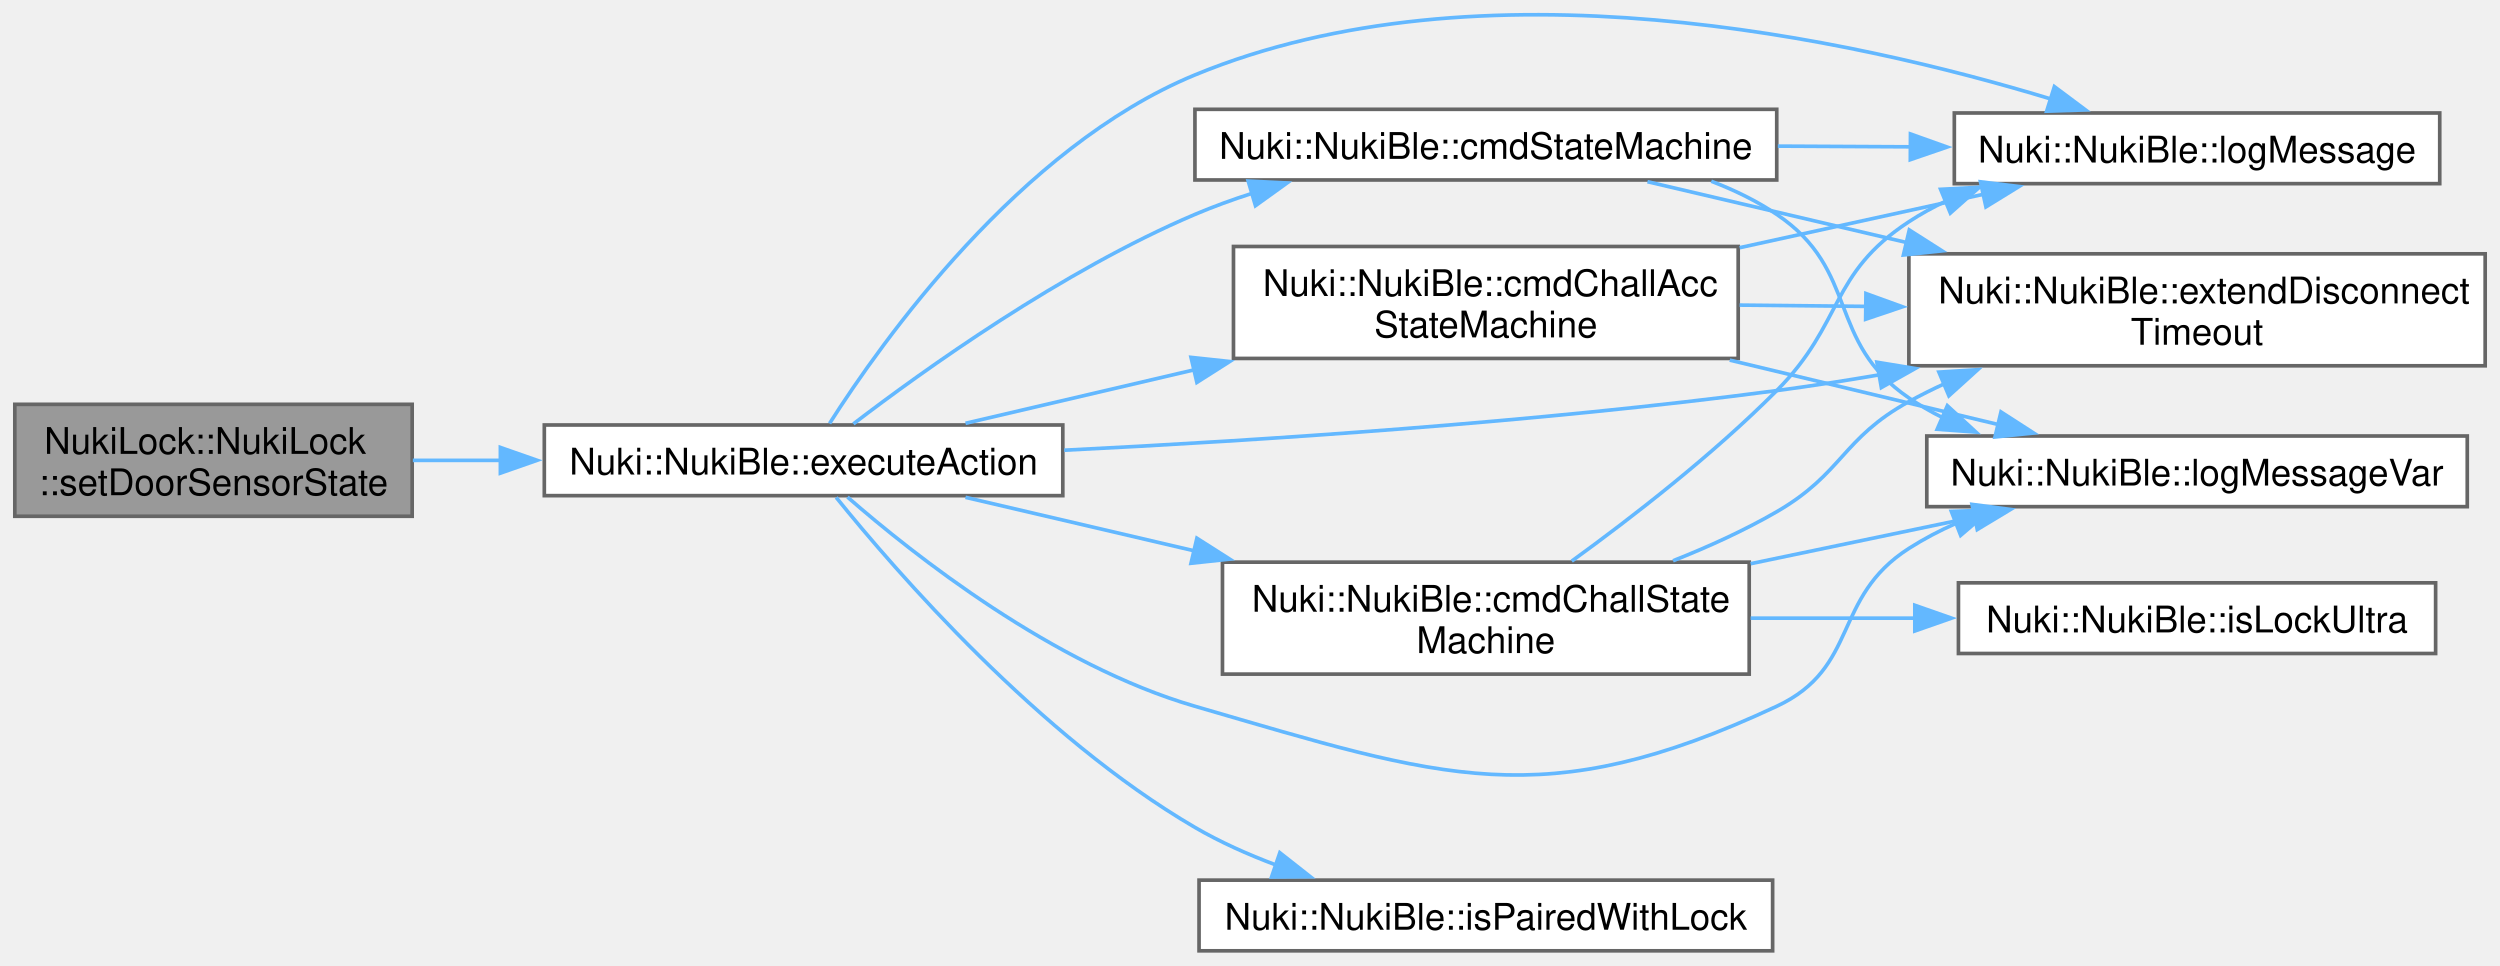
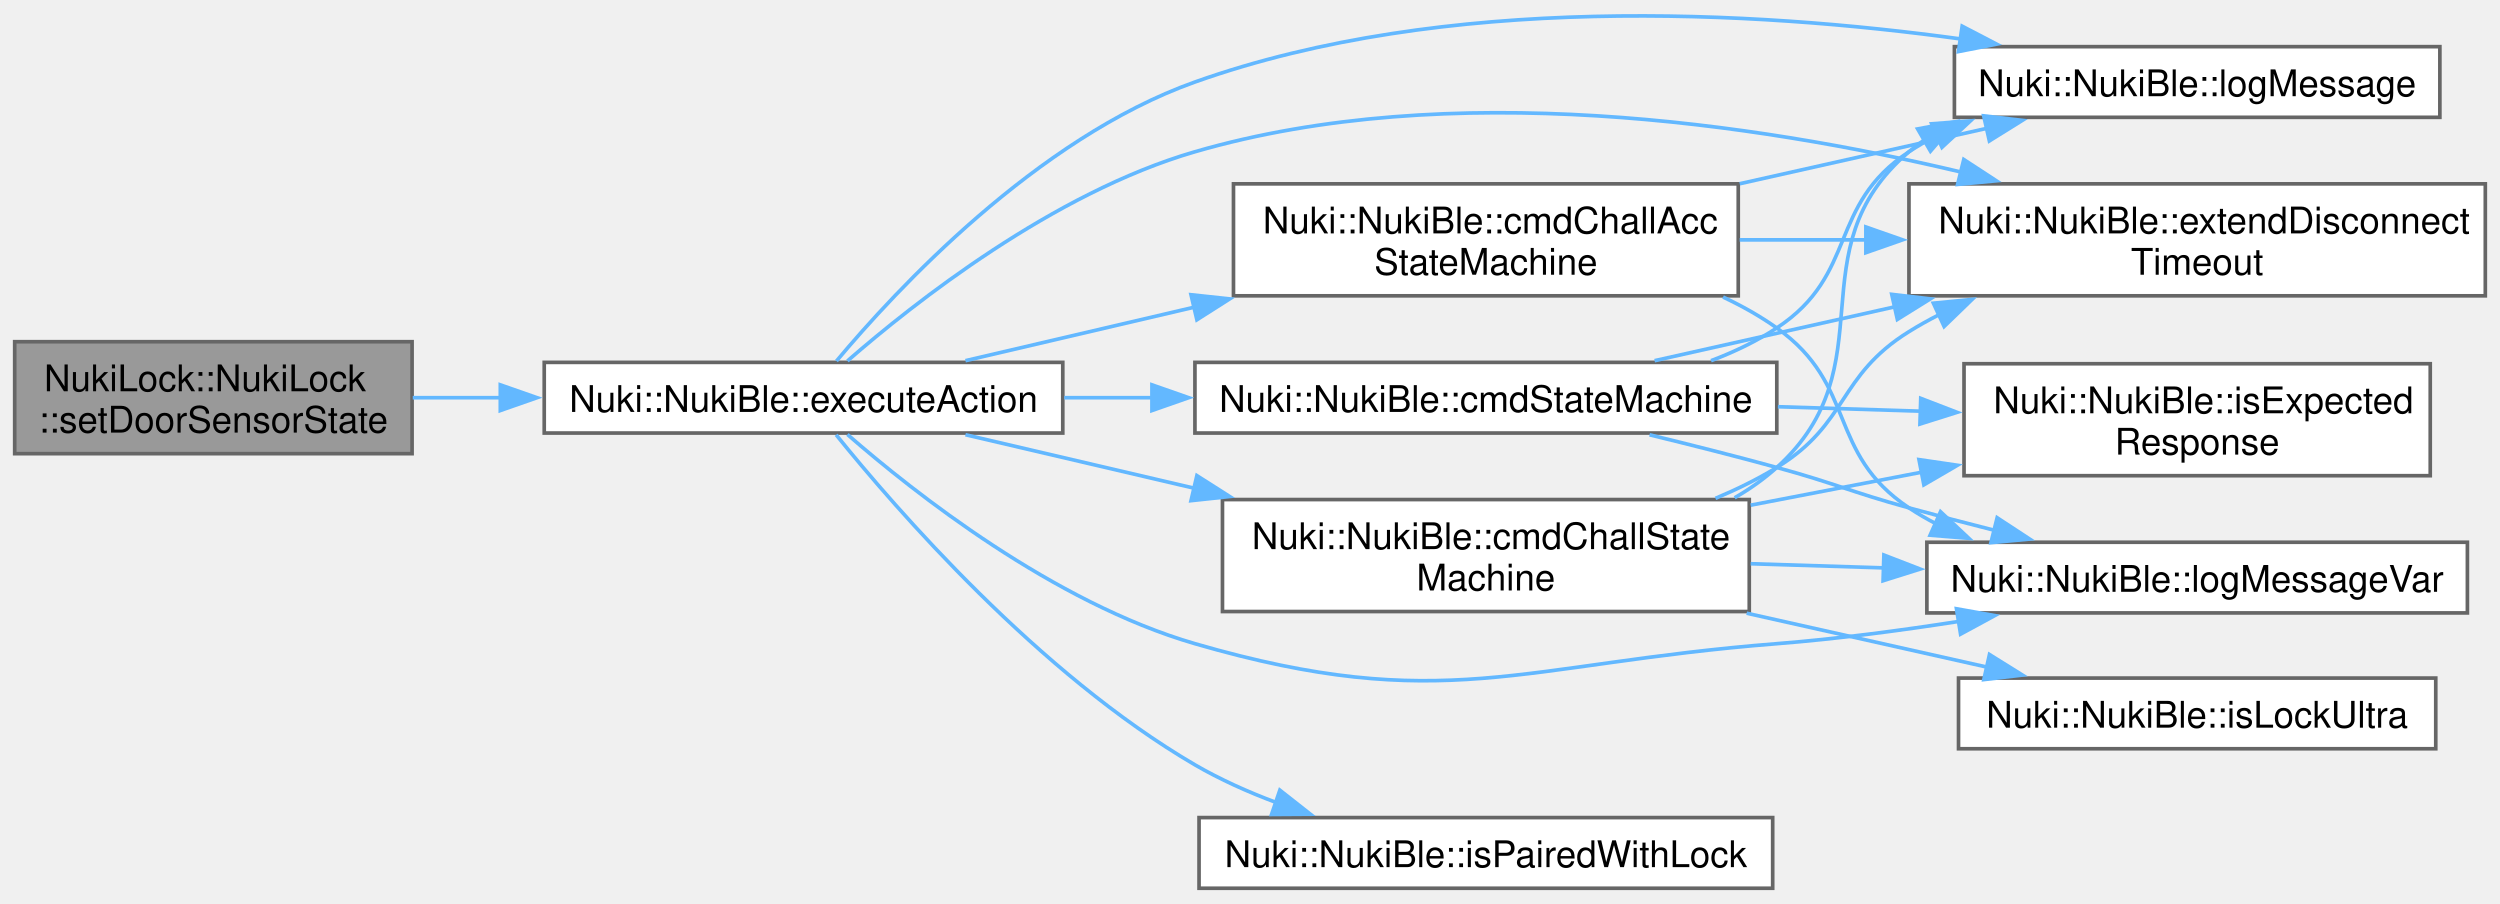
- <svg xmlns="http://www.w3.org/2000/svg" xmlns:xlink="http://www.w3.org/1999/xlink" width="681pt" height="263pt" viewBox="0.00 0.00 681.00 263.03">
-   <g id="page0,1_graph0" class="graph" transform="scale(1 1) rotate(0) translate(4 259.03)">
+ <svg xmlns="http://www.w3.org/2000/svg" xmlns:xlink="http://www.w3.org/1999/xlink" width="681pt" height="246pt" viewBox="0.00 0.00 681.00 245.92">
+   <g id="page0,1_graph0" class="graph" transform="scale(1 1) rotate(0) translate(4 241.92)">
    <g id="Node000001" class="node">
      <g id="a_Node000001">
        <a xlink:title="Reports the door sensor state to the lock.">
          <polygon fill="#999999" stroke="#666666" points="108.25,-148.88 0,-148.88 0,-118.38 108.25,-118.38 108.25,-148.88" />
          <text text-anchor="start" x="8" y="-135.38" font-family="Helvetica,sans-Serif" font-size="10.00">NukiLock::NukiLock</text>
          <text text-anchor="middle" x="54.12" y="-124.12" font-family="Helvetica,sans-Serif" font-size="10.00">::setDoorSensorState</text>
        </a>
      </g>
    </g>
    <g id="Node000002" class="node">
      <g id="a_Node000002">
        <a xlink:href="class_nuki_1_1_nuki_ble.html#af1f1e299e8d97e053bba80e92ba285d6" target="_top" xlink:title=" ">
          <polygon fill="white" stroke="#666666" points="285.5,-143.25 144.25,-143.25 144.25,-124 285.5,-124 285.5,-143.25" />
          <text text-anchor="middle" x="214.88" y="-129.75" font-family="Helvetica,sans-Serif" font-size="10.00">Nuki::NukiBle::executeAction</text>
        </a>
      </g>
    </g>
    <g id="edge1_Node000001_Node000002" class="edge">
      <g id="a_edge1_Node000001_Node000002">
        <a xlink:title=" ">
          <path fill="none" stroke="#63b8ff" d="M108.43,-133.62C116.14,-133.62 124.23,-133.62 132.34,-133.62" />
          <polygon fill="#63b8ff" stroke="#63b8ff" points="132.28,-137.13 142.28,-133.63 132.28,-130.13 132.28,-137.13" />
        </a>
      </g>
    </g>
    <g id="Node000003" class="node">
      <g id="a_Node000003">
        <a xlink:href="class_nuki_1_1_nuki_ble.html#ada0f3beebd95d35c122e25dd3f9eb886" target="_top" xlink:title=" ">
          <polygon fill="white" stroke="#666666" points="469.5,-191.88 332,-191.88 332,-161.38 469.5,-161.38 469.5,-191.88" />
          <text text-anchor="start" x="340" y="-178.38" font-family="Helvetica,sans-Serif" font-size="10.00">Nuki::NukiBle::cmdChallAcc</text>
          <text text-anchor="middle" x="400.75" y="-167.12" font-family="Helvetica,sans-Serif" font-size="10.00">StateMachine</text>
        </a>
      </g>
    </g>
    <g id="edge2_Node000002_Node000003" class="edge">
      <g id="a_edge2_Node000002_Node000003">
        <a xlink:title=" ">
          <path fill="none" stroke="#63b8ff" d="M258.99,-143.71C277.61,-148.06 299.99,-153.3 321.38,-158.3" />
          <polygon fill="#63b8ff" stroke="#63b8ff" points="320.43,-161.67 330.97,-160.54 322.03,-154.85 320.43,-161.67" />
        </a>
      </g>
    </g>
    <g id="Node000004" class="node">
      <g id="a_Node000004">
        <a xlink:href="class_nuki_1_1_nuki_ble.html#a6e8fca90c04249660dce6cb993eb4495" target="_top" xlink:title=" ">
-           <polygon fill="white" stroke="#666666" points="673,-189.88 516,-189.88 516,-159.38 673,-159.38 673,-189.88" />
-           <text text-anchor="start" x="524" y="-176.38" font-family="Helvetica,sans-Serif" font-size="10.00">Nuki::NukiBle::extendDisconnect</text>
-           <text text-anchor="middle" x="594.5" y="-165.12" font-family="Helvetica,sans-Serif" font-size="10.00">Timeout</text>
-         </a>
-       </g>
-     </g>
-     <g id="edge15_Node000002_Node000004" class="edge">
-       <g id="a_edge15_Node000002_Node000004">
-         <a xlink:title=" ">
-           <path fill="none" stroke="#63b8ff" d="M285.9,-136.38C339.27,-139.03 414.48,-143.95 480,-152.62 489.15,-153.84 498.68,-155.32 508.15,-156.95" />
-           <polygon fill="#63b8ff" stroke="#63b8ff" points="507.28,-160.35 517.73,-158.64 508.5,-153.45 507.28,-160.35" />
+           <polygon fill="white" stroke="#666666" points="673,-191.88 516,-191.88 516,-161.38 673,-161.38 673,-191.88" />
+           <text text-anchor="start" x="524" y="-178.38" font-family="Helvetica,sans-Serif" font-size="10.00">Nuki::NukiBle::extendDisconnect</text>
+           <text text-anchor="middle" x="594.5" y="-167.12" font-family="Helvetica,sans-Serif" font-size="10.00">Timeout</text>
+         </a>
+       </g>
+     </g>
+     <g id="edge17_Node000002_Node000004" class="edge">
+       <g id="a_edge17_Node000002_Node000004">
+         <a xlink:title=" ">
+           <path fill="none" stroke="#63b8ff" d="M226.84,-143.64C244.94,-159.42 282.92,-189.42 321.5,-200.62 390.92,-220.79 474.15,-208.41 530.11,-195.11" />
+           <polygon fill="#63b8ff" stroke="#63b8ff" points="530.93,-198.51 539.8,-192.72 529.25,-191.72 530.93,-198.51" />
        </a>
      </g>
    </g>
    <g id="Node000005" class="node">
      <g id="a_Node000005">
        <a xlink:href="class_nuki_1_1_nuki_ble.html#ac7ce691d9c3e586474655d1663eb2e20" target="_top" xlink:title=" ">
-           <polygon fill="white" stroke="#666666" points="660.62,-228.25 528.38,-228.25 528.38,-209 660.62,-209 660.62,-228.25" />
-           <text text-anchor="middle" x="594.5" y="-214.75" font-family="Helvetica,sans-Serif" font-size="10.00">Nuki::NukiBle::logMessage</text>
-         </a>
-       </g>
-     </g>
-     <g id="edge17_Node000002_Node000005" class="edge">
-       <g id="a_edge17_Node000002_Node000005">
-         <a xlink:title=" ">
-           <path fill="none" stroke="#63b8ff" d="M221.96,-143.67C236.12,-165.91 273.69,-218.91 321.5,-238.62 399.35,-270.74 500.31,-248.58 554.7,-232.06" />
-           <polygon fill="#63b8ff" stroke="#63b8ff" points="555.64,-235.43 564.13,-229.09 553.54,-228.75 555.64,-235.43" />
+           <polygon fill="white" stroke="#666666" points="660.62,-229.25 528.38,-229.25 528.38,-210 660.62,-210 660.62,-229.25" />
+           <text text-anchor="middle" x="594.5" y="-215.75" font-family="Helvetica,sans-Serif" font-size="10.00">Nuki::NukiBle::logMessage</text>
+         </a>
+       </g>
+     </g>
+     <g id="edge19_Node000002_Node000005" class="edge">
+       <g id="a_edge19_Node000002_Node000005">
+         <a xlink:title=" ">
+           <path fill="none" stroke="#63b8ff" d="M223.85,-143.61C239.91,-162.79 278.28,-204.25 321.5,-219.62 389.66,-243.86 473.65,-239.09 530.11,-231.35" />
+           <polygon fill="#63b8ff" stroke="#63b8ff" points="530.49,-234.83 539.88,-229.94 529.48,-227.91 530.49,-234.83" />
        </a>
      </g>
    </g>
    <g id="Node000006" class="node">
      <g id="a_Node000006">
        <a xlink:href="class_nuki_1_1_nuki_ble.html#af3650133f46aeca48a5f01b95d23ab71" target="_top" xlink:title=" ">
-           <polygon fill="white" stroke="#666666" points="668.12,-140.25 520.88,-140.25 520.88,-121 668.12,-121 668.12,-140.25" />
-           <text text-anchor="middle" x="594.5" y="-126.75" font-family="Helvetica,sans-Serif" font-size="10.00">Nuki::NukiBle::logMessageVar</text>
-         </a>
-       </g>
-     </g>
-     <g id="edge18_Node000002_Node000006" class="edge">
-       <g id="a_edge18_Node000002_Node000006">
-         <a xlink:title=" ">
-           <path fill="none" stroke="#63b8ff" d="M226.84,-123.61C244.94,-107.83 282.92,-77.83 321.5,-66.62 389.15,-46.98 416.17,-36.82 480,-66.62 502.58,-77.17 495.01,-96.19 516,-109.62 520.03,-112.2 524.37,-114.47 528.87,-116.46" />
-           <polygon fill="#63b8ff" stroke="#63b8ff" points="527.57,-119.71 538.16,-120.06 530.11,-113.18 527.57,-119.71" />
+           <polygon fill="white" stroke="#666666" points="668.12,-94.25 520.88,-94.25 520.88,-75 668.12,-75 668.12,-94.25" />
+           <text text-anchor="middle" x="594.5" y="-80.75" font-family="Helvetica,sans-Serif" font-size="10.00">Nuki::NukiBle::logMessageVar</text>
+         </a>
+       </g>
+     </g>
+     <g id="edge20_Node000002_Node000006" class="edge">
+       <g id="a_edge20_Node000002_Node000006">
+         <a xlink:title=" ">
+           <path fill="none" stroke="#63b8ff" d="M226.84,-123.61C244.94,-107.83 282.92,-77.83 321.5,-66.62 389.15,-46.98 409.77,-61.09 480,-66.62 496.24,-67.9 513.67,-70.2 529.87,-72.73" />
+           <polygon fill="#63b8ff" stroke="#63b8ff" points="528.94,-76.13 539.37,-74.27 530.06,-69.22 528.94,-76.13" />
        </a>
      </g>
    </g>
    <g id="Node000007" class="node">
      <g id="a_Node000007">
        <a xlink:href="class_nuki_1_1_nuki_ble.html#a59169a9f492793762e3c6ba39b611b07" target="_top" xlink:title=" ">
          <polygon fill="white" stroke="#666666" points="472.5,-105.88 329,-105.88 329,-75.38 472.5,-75.38 472.5,-105.88" />
          <text text-anchor="start" x="337" y="-92.38" font-family="Helvetica,sans-Serif" font-size="10.00">Nuki::NukiBle::cmdChallState</text>
          <text text-anchor="middle" x="400.75" y="-81.12" font-family="Helvetica,sans-Serif" font-size="10.00">Machine</text>
        </a>
      </g>
    </g>
    <g id="edge6_Node000002_Node000007" class="edge">
      <g id="a_edge6_Node000002_Node000007">
        <a xlink:title=" ">
          <path fill="none" stroke="#63b8ff" d="M258.99,-123.54C277.61,-119.19 299.99,-113.95 321.38,-108.95" />
          <polygon fill="#63b8ff" stroke="#63b8ff" points="322.03,-112.4 330.97,-106.71 320.43,-105.58 322.03,-112.4" />
        </a>
      </g>
    </g>
-     <g id="Node000009" class="node">
-       <g id="a_Node000009">
-         <a xlink:href="class_nuki_1_1_nuki_ble.html#ad135bb1455665decfddff67772c1d411" target="_top" xlink:title=" ">
-           <polygon fill="white" stroke="#666666" points="480,-229.25 321.5,-229.25 321.5,-210 480,-210 480,-229.25" />
-           <text text-anchor="middle" x="400.75" y="-215.75" font-family="Helvetica,sans-Serif" font-size="10.00">Nuki::NukiBle::cmdStateMachine</text>
-         </a>
-       </g>
-     </g>
-     <g id="edge11_Node000002_Node000009" class="edge">
-       <g id="a_edge11_Node000002_Node000009">
-         <a xlink:title=" ">
-           <path fill="none" stroke="#63b8ff" d="M228.45,-143.55C247.5,-158.13 285.32,-185.26 321.5,-200.62 326.47,-202.73 331.71,-204.64 337.04,-206.35" />
-           <polygon fill="#63b8ff" stroke="#63b8ff" points="336.01,-209.7 346.59,-209.18 337.99,-202.99 336.01,-209.7" />
-         </a>
-       </g>
-     </g>
    <g id="Node000010" class="node">
      <g id="a_Node000010">
+         <a xlink:href="class_nuki_1_1_nuki_ble.html#ad135bb1455665decfddff67772c1d411" target="_top" xlink:title=" ">
+           <polygon fill="white" stroke="#666666" points="480,-143.25 321.5,-143.25 321.5,-124 480,-124 480,-143.25" />
+           <text text-anchor="middle" x="400.75" y="-129.75" font-family="Helvetica,sans-Serif" font-size="10.00">Nuki::NukiBle::cmdStateMachine</text>
+         </a>
+       </g>
+     </g>
+     <g id="edge12_Node000002_Node000010" class="edge">
+       <g id="a_edge12_Node000002_Node000010">
+         <a xlink:title=" ">
+           <path fill="none" stroke="#63b8ff" d="M285.91,-133.62C293.78,-133.62 301.87,-133.62 309.94,-133.62" />
+           <polygon fill="#63b8ff" stroke="#63b8ff" points="309.79,-137.13 319.79,-133.63 309.79,-130.13 309.79,-137.13" />
+         </a>
+       </g>
+     </g>
+     <g id="Node000011" class="node">
+       <g id="a_Node000011">
        <a xlink:href="class_nuki_1_1_nuki_ble.html#a050f54fbfcea03dc5238e8c66a7e89ca" target="_top" xlink:title="Returns pairing state (if credentials are stored or not).">
          <polygon fill="white" stroke="#666666" points="478.88,-19.25 322.62,-19.25 322.62,0 478.88,0 478.88,-19.25" />
          <text text-anchor="middle" x="400.75" y="-5.75" font-family="Helvetica,sans-Serif" font-size="10.00">Nuki::NukiBle::isPairedWithLock</text>
        </a>
      </g>
    </g>
-     <g id="edge16_Node000002_Node000010" class="edge">
-       <g id="a_edge16_Node000002_Node000010">
+     <g id="edge18_Node000002_Node000011" class="edge">
+       <g id="a_edge18_Node000002_Node000011">
        <a xlink:title=" ">
          <path fill="none" stroke="#63b8ff" d="M223.76,-123.52C239.94,-103.47 278.96,-58.43 321.5,-33.62 328.34,-29.64 335.91,-26.25 343.57,-23.38" />
          <polygon fill="#63b8ff" stroke="#63b8ff" points="344.63,-26.72 352.96,-20.17 342.37,-20.1 344.63,-26.72" />
        </a>
      </g>
    </g>
    <g id="edge3_Node000003_Node000004" class="edge">
      <g id="a_edge3_Node000003_Node000004">
        <a xlink:title=" ">
-           <path fill="none" stroke="#63b8ff" d="M469.89,-175.91C481.04,-175.8 492.72,-175.68 504.28,-175.56" />
-           <polygon fill="#63b8ff" stroke="#63b8ff" points="504.3,-179.06 514.26,-175.45 504.22,-172.06 504.3,-179.06" />
+           <path fill="none" stroke="#63b8ff" d="M469.89,-176.62C481.04,-176.62 492.72,-176.62 504.28,-176.62" />
+           <polygon fill="#63b8ff" stroke="#63b8ff" points="504.26,-180.13 514.26,-176.63 504.26,-173.13 504.26,-180.13" />
        </a>
      </g>
    </g>
    <g id="edge4_Node000003_Node000005" class="edge">
      <g id="a_edge4_Node000003_Node000005">
        <a xlink:title=" ">
-           <path fill="none" stroke="#63b8ff" d="M469.89,-191.55C491.7,-196.33 515.6,-201.56 536.53,-206.15" />
-           <polygon fill="#63b8ff" stroke="#63b8ff" points="535.5,-209.5 546.01,-208.22 536.99,-202.67 535.5,-209.5" />
+           <path fill="none" stroke="#63b8ff" d="M469.89,-191.91C491.98,-196.86 516.2,-202.29 537.32,-207.03" />
+           <polygon fill="#63b8ff" stroke="#63b8ff" points="536.36,-210.4 546.89,-209.17 537.9,-203.57 536.36,-210.4" />
        </a>
      </g>
    </g>
    <g id="edge5_Node000003_Node000006" class="edge">
      <g id="a_edge5_Node000003_Node000006">
        <a xlink:title=" ">
-           <path fill="none" stroke="#63b8ff" d="M467.2,-160.92C491.06,-155.2 517.71,-148.81 540.36,-143.37" />
-           <polygon fill="#63b8ff" stroke="#63b8ff" points="541.09,-146.8 550,-141.06 539.46,-139.99 541.09,-146.8" />
+           <path fill="none" stroke="#63b8ff" d="M465.36,-161.04C470.52,-158.62 475.48,-155.83 480,-152.62 502.03,-136.98 493.53,-118.63 516,-103.62 518.37,-102.04 520.86,-100.59 523.43,-99.26" />
+           <polygon fill="#63b8ff" stroke="#63b8ff" points="524.6,-102.57 532.32,-95.32 521.76,-96.17 524.6,-102.57" />
        </a>
      </g>
    </g>
    <g id="edge7_Node000007_Node000004" class="edge">
      <g id="a_edge7_Node000007_Node000004">
        <a xlink:title=" ">
-           <path fill="none" stroke="#63b8ff" d="M451.75,-106.26C461.4,-110.07 471.22,-114.54 480,-119.62 498.02,-130.06 497.76,-139.58 516,-149.62 519.16,-151.36 522.46,-153 525.83,-154.55" />
-           <polygon fill="#63b8ff" stroke="#63b8ff" points="524.18,-157.65 534.76,-158.31 526.9,-151.2 524.18,-157.65" />
-         </a>
-       </g>
-     </g>
-     <g id="edge9_Node000007_Node000005" class="edge">
-       <g id="a_edge9_Node000007_Node000005">
-         <a xlink:title=" ">
-           <path fill="none" stroke="#63b8ff" d="M424.16,-106.17C440.47,-118 462.65,-135.17 480,-152.62 498.3,-171.04 494.28,-184.41 516,-198.62 519.24,-200.74 522.69,-202.64 526.26,-204.33" />
-           <polygon fill="#63b8ff" stroke="#63b8ff" points="524.64,-207.45 535.22,-208.02 527.3,-200.98 524.64,-207.45" />
-         </a>
-       </g>
-     </g>
-     <g id="edge10_Node000007_Node000006" class="edge">
-       <g id="a_edge10_Node000007_Node000006">
-         <a xlink:title=" ">
-           <path fill="none" stroke="#63b8ff" d="M472.88,-105.46C493.01,-109.66 514.71,-114.19 534.08,-118.23" />
-           <polygon fill="#63b8ff" stroke="#63b8ff" points="533.2,-121.62 543.7,-120.24 534.63,-114.77 533.2,-121.62" />
+           <path fill="none" stroke="#63b8ff" d="M463.29,-106.21C469.12,-108.65 474.79,-111.44 480,-114.62 499.58,-126.59 496.51,-139.52 516,-151.62 518.61,-153.25 521.34,-154.77 524.15,-156.21" />
+           <polygon fill="#63b8ff" stroke="#63b8ff" points="522.65,-159.37 533.2,-160.39 525.58,-153.02 522.65,-159.37" />
+         </a>
+       </g>
+     </g>
+     <g id="edge10_Node000007_Node000005" class="edge">
+       <g id="a_edge10_Node000007_Node000005">
+         <a xlink:title=" ">
+           <path fill="none" stroke="#63b8ff" d="M468.52,-106.37C472.64,-108.74 476.52,-111.48 480,-114.62 510.71,-142.44 484.51,-173.7 516,-200.62 517.32,-201.75 518.69,-202.81 520.11,-203.81" />
+           <polygon fill="#63b8ff" stroke="#63b8ff" points="518.36,-206.84 528.77,-208.81 521.86,-200.78 518.36,-206.84" />
+         </a>
+       </g>
+     </g>
+     <g id="edge11_Node000007_Node000006" class="edge">
+       <g id="a_edge11_Node000007_Node000006">
+         <a xlink:title=" ">
+           <path fill="none" stroke="#63b8ff" d="M472.88,-88.4C484.67,-88.03 497,-87.64 509.08,-87.27" />
+           <polygon fill="#63b8ff" stroke="#63b8ff" points="509.17,-90.77 519.05,-86.95 508.95,-83.77 509.17,-90.77" />
        </a>
      </g>
    </g>
    <g id="Node000008" class="node">
      <g id="a_Node000008">
-         <a xlink:href="class_nuki_1_1_nuki_ble.html#a25207bb564a4b54b8dd8c872177b53a7" target="_top" xlink:title="Returns if BLE is pairing/paired/connected with a Smart Lock Ultra.">
-           <polygon fill="white" stroke="#666666" points="659.5,-100.25 529.5,-100.25 529.5,-81 659.5,-81 659.5,-100.25" />
-           <text text-anchor="middle" x="594.5" y="-86.75" font-family="Helvetica,sans-Serif" font-size="10.00">Nuki::NukiBle::isLockUltra</text>
+         <a xlink:href="class_nuki_1_1_nuki_ble.html#a252293e3e2ae14f9b879d27629d64a8a" target="_top" xlink:title=" ">
+           <polygon fill="white" stroke="#666666" points="658,-142.88 531,-142.88 531,-112.38 658,-112.38 658,-142.88" />
+           <text text-anchor="start" x="539" y="-129.38" font-family="Helvetica,sans-Serif" font-size="10.00">Nuki::NukiBle::isExpected</text>
+           <text text-anchor="middle" x="594.5" y="-118.12" font-family="Helvetica,sans-Serif" font-size="10.00">Response</text>
        </a>
      </g>
    </g>
    <g id="edge8_Node000007_Node000008" class="edge">
      <g id="a_edge8_Node000007_Node000008">
        <a xlink:title=" ">
-           <path fill="none" stroke="#63b8ff" d="M472.88,-90.62C487.57,-90.62 503.1,-90.62 517.94,-90.62" />
-           <polygon fill="#63b8ff" stroke="#63b8ff" points="517.62,-94.13 527.62,-90.63 517.62,-87.13 517.62,-94.13" />
-         </a>
-       </g>
-     </g>
-     <g id="edge12_Node000009_Node000004" class="edge">
-       <g id="a_edge12_Node000009_Node000004">
-         <a xlink:title=" ">
-           <path fill="none" stroke="#63b8ff" d="M444.78,-209.53C465.66,-204.63 491.39,-198.59 515.55,-192.92" />
-           <polygon fill="#63b8ff" stroke="#63b8ff" points="516.11,-196.38 525.04,-190.69 514.51,-189.57 516.11,-196.38" />
-         </a>
-       </g>
-     </g>
-     <g id="edge13_Node000009_Node000005" class="edge">
-       <g id="a_edge13_Node000009_Node000005">
-         <a xlink:title=" ">
-           <path fill="none" stroke="#63b8ff" d="M480.3,-219.22C492.29,-219.15 504.65,-219.09 516.61,-219.03" />
-           <polygon fill="#63b8ff" stroke="#63b8ff" points="516.43,-222.53 526.41,-218.97 516.39,-215.53 516.43,-222.53" />
-         </a>
-       </g>
-     </g>
-     <g id="edge14_Node000009_Node000006" class="edge">
-       <g id="a_edge14_Node000009_Node000006">
-         <a xlink:title=" ">
-           <path fill="none" stroke="#63b8ff" d="M462.16,-209.65C468.46,-207.26 474.55,-204.29 480,-200.62 502.72,-185.33 493.39,-166.08 516,-150.62 518.89,-148.65 521.96,-146.87 525.15,-145.27" />
-           <polygon fill="#63b8ff" stroke="#63b8ff" points="526.48,-148.5 534.27,-141.32 523.7,-142.08 526.48,-148.5" />
+           <path fill="none" stroke="#63b8ff" d="M472.88,-104.35C488.14,-107.3 504.31,-110.41 519.68,-113.38" />
+           <polygon fill="#63b8ff" stroke="#63b8ff" points="518.73,-116.76 529.21,-115.22 520.06,-109.89 518.73,-116.76" />
+         </a>
+       </g>
+     </g>
+     <g id="Node000009" class="node">
+       <g id="a_Node000009">
+         <a xlink:href="class_nuki_1_1_nuki_ble.html#a25207bb564a4b54b8dd8c872177b53a7" target="_top" xlink:title="Returns if BLE is pairing/paired/connected with a Smart Lock Ultra.">
+           <polygon fill="white" stroke="#666666" points="659.5,-57.25 529.5,-57.25 529.5,-38 659.5,-38 659.5,-57.25" />
+           <text text-anchor="middle" x="594.5" y="-43.75" font-family="Helvetica,sans-Serif" font-size="10.00">Nuki::NukiBle::isLockUltra</text>
+         </a>
+       </g>
+     </g>
+     <g id="edge9_Node000007_Node000009" class="edge">
+       <g id="a_edge9_Node000007_Node000009">
+         <a xlink:title=" ">
+           <path fill="none" stroke="#63b8ff" d="M471.79,-74.92C493.36,-70.08 516.82,-64.82 537.34,-60.22" />
+           <polygon fill="#63b8ff" stroke="#63b8ff" points="537.93,-63.67 546.92,-58.07 536.4,-56.84 537.93,-63.67" />
+         </a>
+       </g>
+     </g>
+     <g id="edge13_Node000010_Node000004" class="edge">
+       <g id="a_edge13_Node000010_Node000004">
+         <a xlink:title=" ">
+           <path fill="none" stroke="#63b8ff" d="M446.71,-143.71C466.21,-148.08 489.68,-153.34 512.08,-158.37" />
+           <polygon fill="#63b8ff" stroke="#63b8ff" points="511.31,-161.78 521.83,-160.55 512.84,-154.95 511.31,-161.78" />
+         </a>
+       </g>
+     </g>
+     <g id="edge15_Node000010_Node000005" class="edge">
+       <g id="a_edge15_Node000010_Node000005">
+         <a xlink:title=" ">
+           <path fill="none" stroke="#63b8ff" d="M462.09,-143.71C468.4,-146.08 474.51,-149.01 480,-152.62 502.27,-167.3 493.75,-185.93 516,-200.62 518.43,-202.23 520.98,-203.7 523.62,-205.04" />
+           <polygon fill="#63b8ff" stroke="#63b8ff" points="522.19,-208.24 532.75,-209.03 524.99,-201.82 522.19,-208.24" />
+         </a>
+       </g>
+     </g>
+     <g id="edge16_Node000010_Node000006" class="edge">
+       <g id="a_edge16_Node000010_Node000006">
+         <a xlink:title=" ">
+           <path fill="none" stroke="#63b8ff" d="M445.33,-123.52C456.65,-120.77 468.81,-117.69 480,-114.62 496.14,-110.2 499.87,-108.06 516,-103.62 523.54,-101.55 531.51,-99.47 539.37,-97.48" />
+           <polygon fill="#63b8ff" stroke="#63b8ff" points="540.02,-100.93 548.88,-95.12 538.33,-94.14 540.02,-100.93" />
+         </a>
+       </g>
+     </g>
+     <g id="edge14_Node000010_Node000008" class="edge">
+       <g id="a_edge14_Node000010_Node000008">
+         <a xlink:title=" ">
+           <path fill="none" stroke="#63b8ff" d="M480.3,-131.17C493.25,-130.76 506.65,-130.34 519.49,-129.94" />
+           <polygon fill="#63b8ff" stroke="#63b8ff" points="519.21,-133.45 529.1,-129.64 518.99,-126.45 519.21,-133.45" />
        </a>
      </g>
    </g>
  </g>
</svg>
